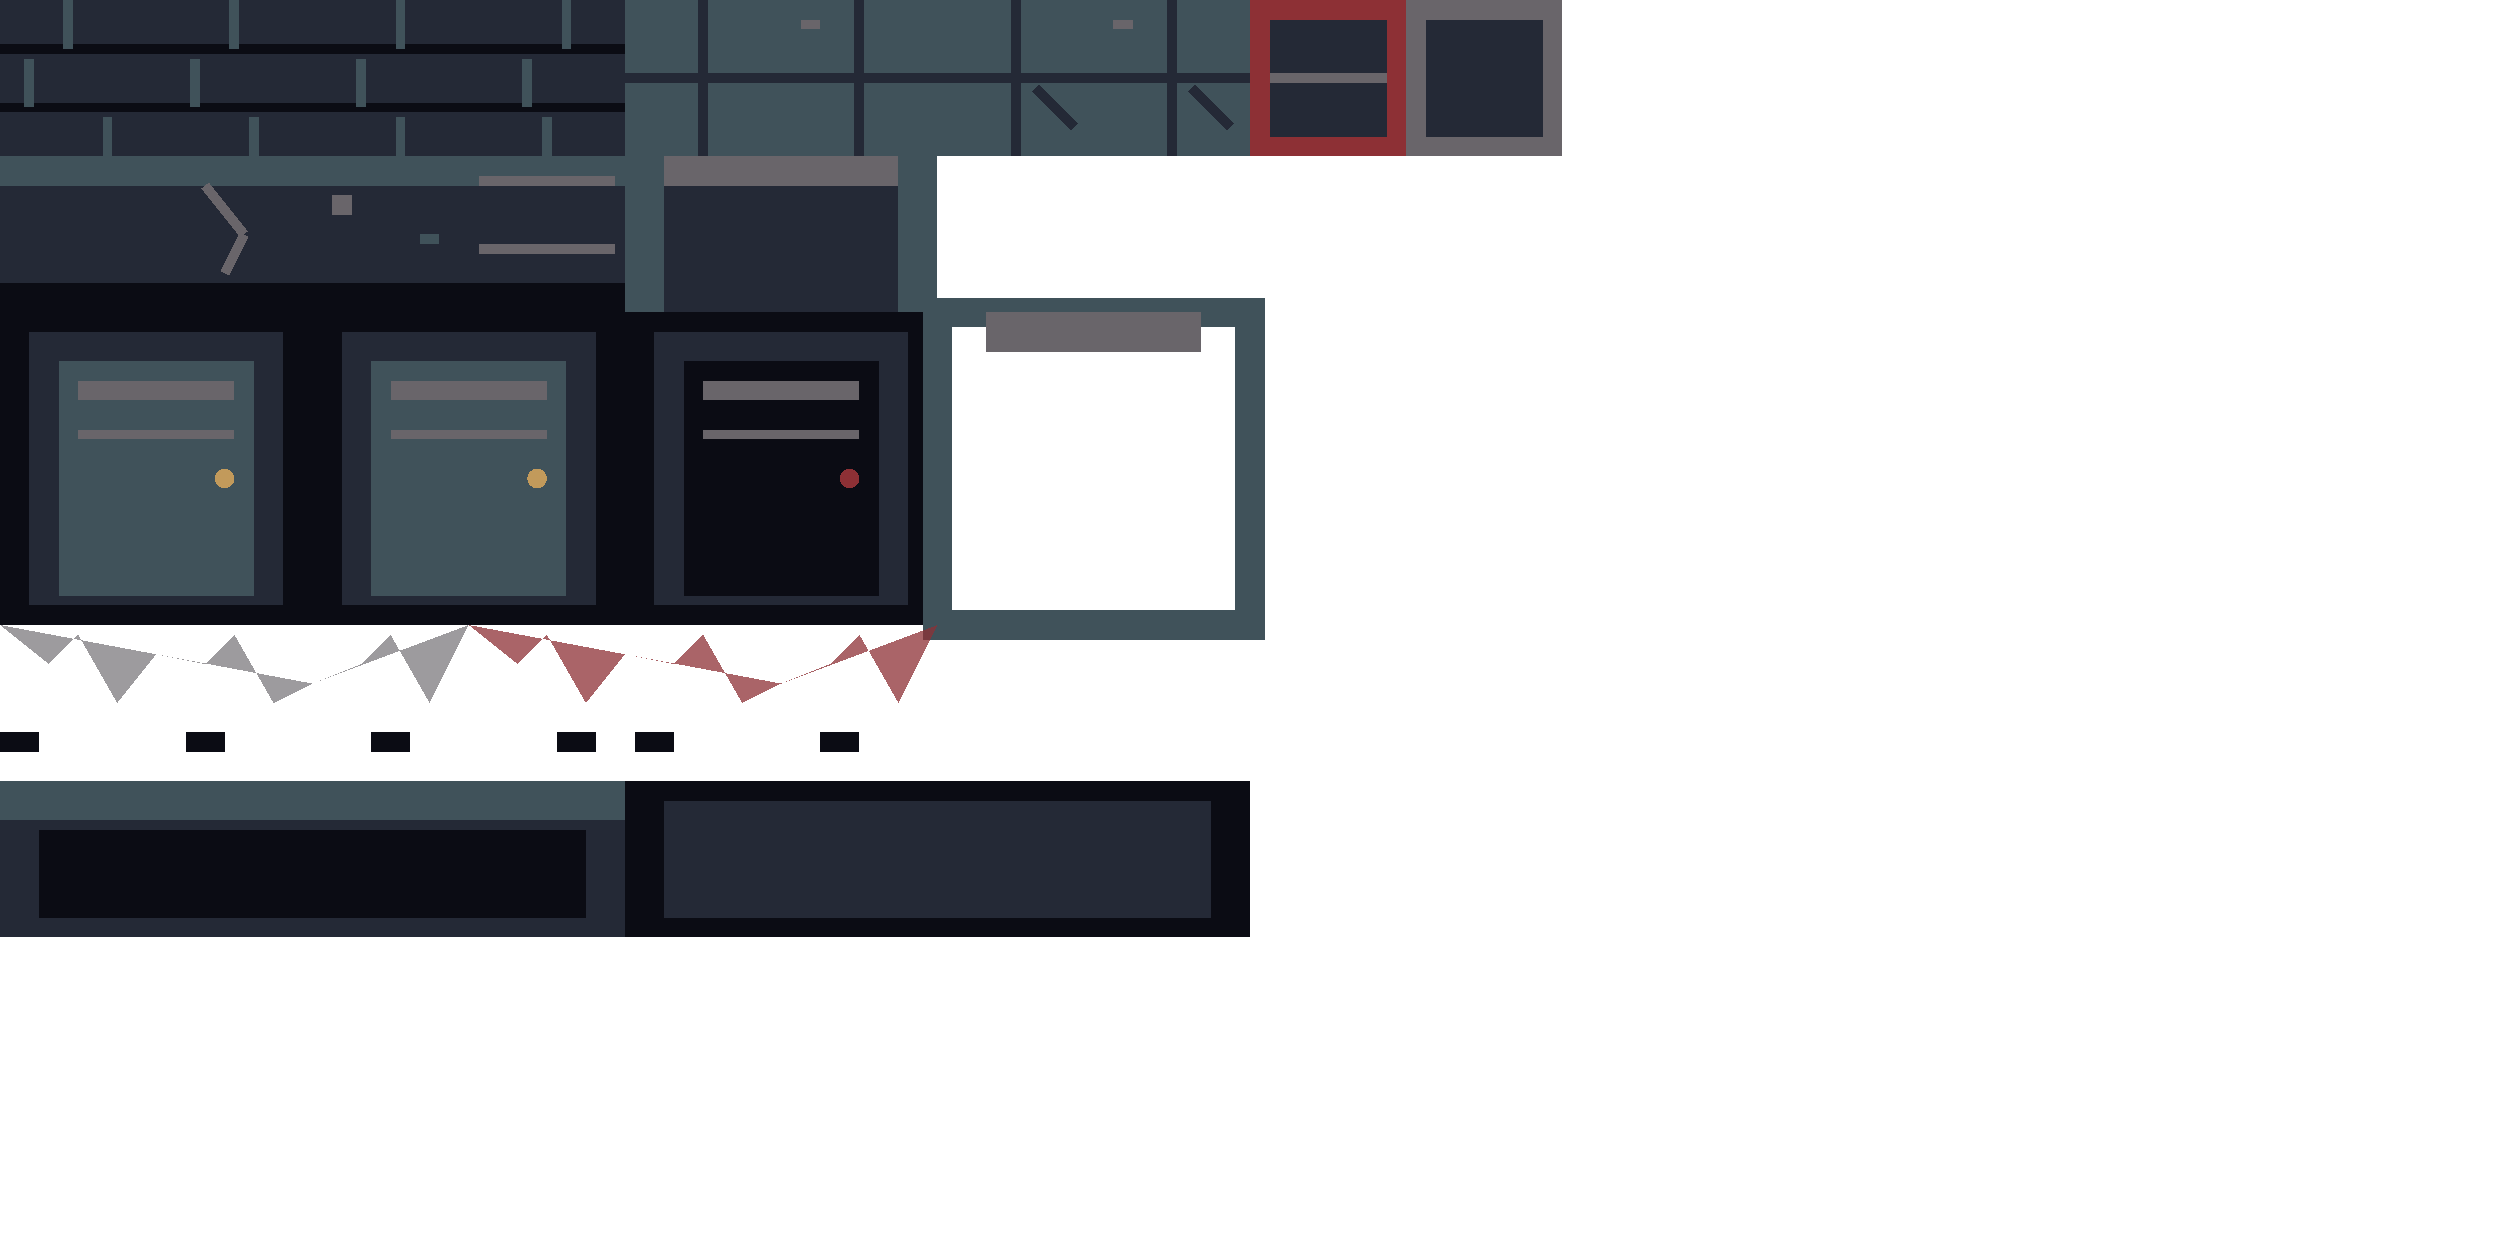
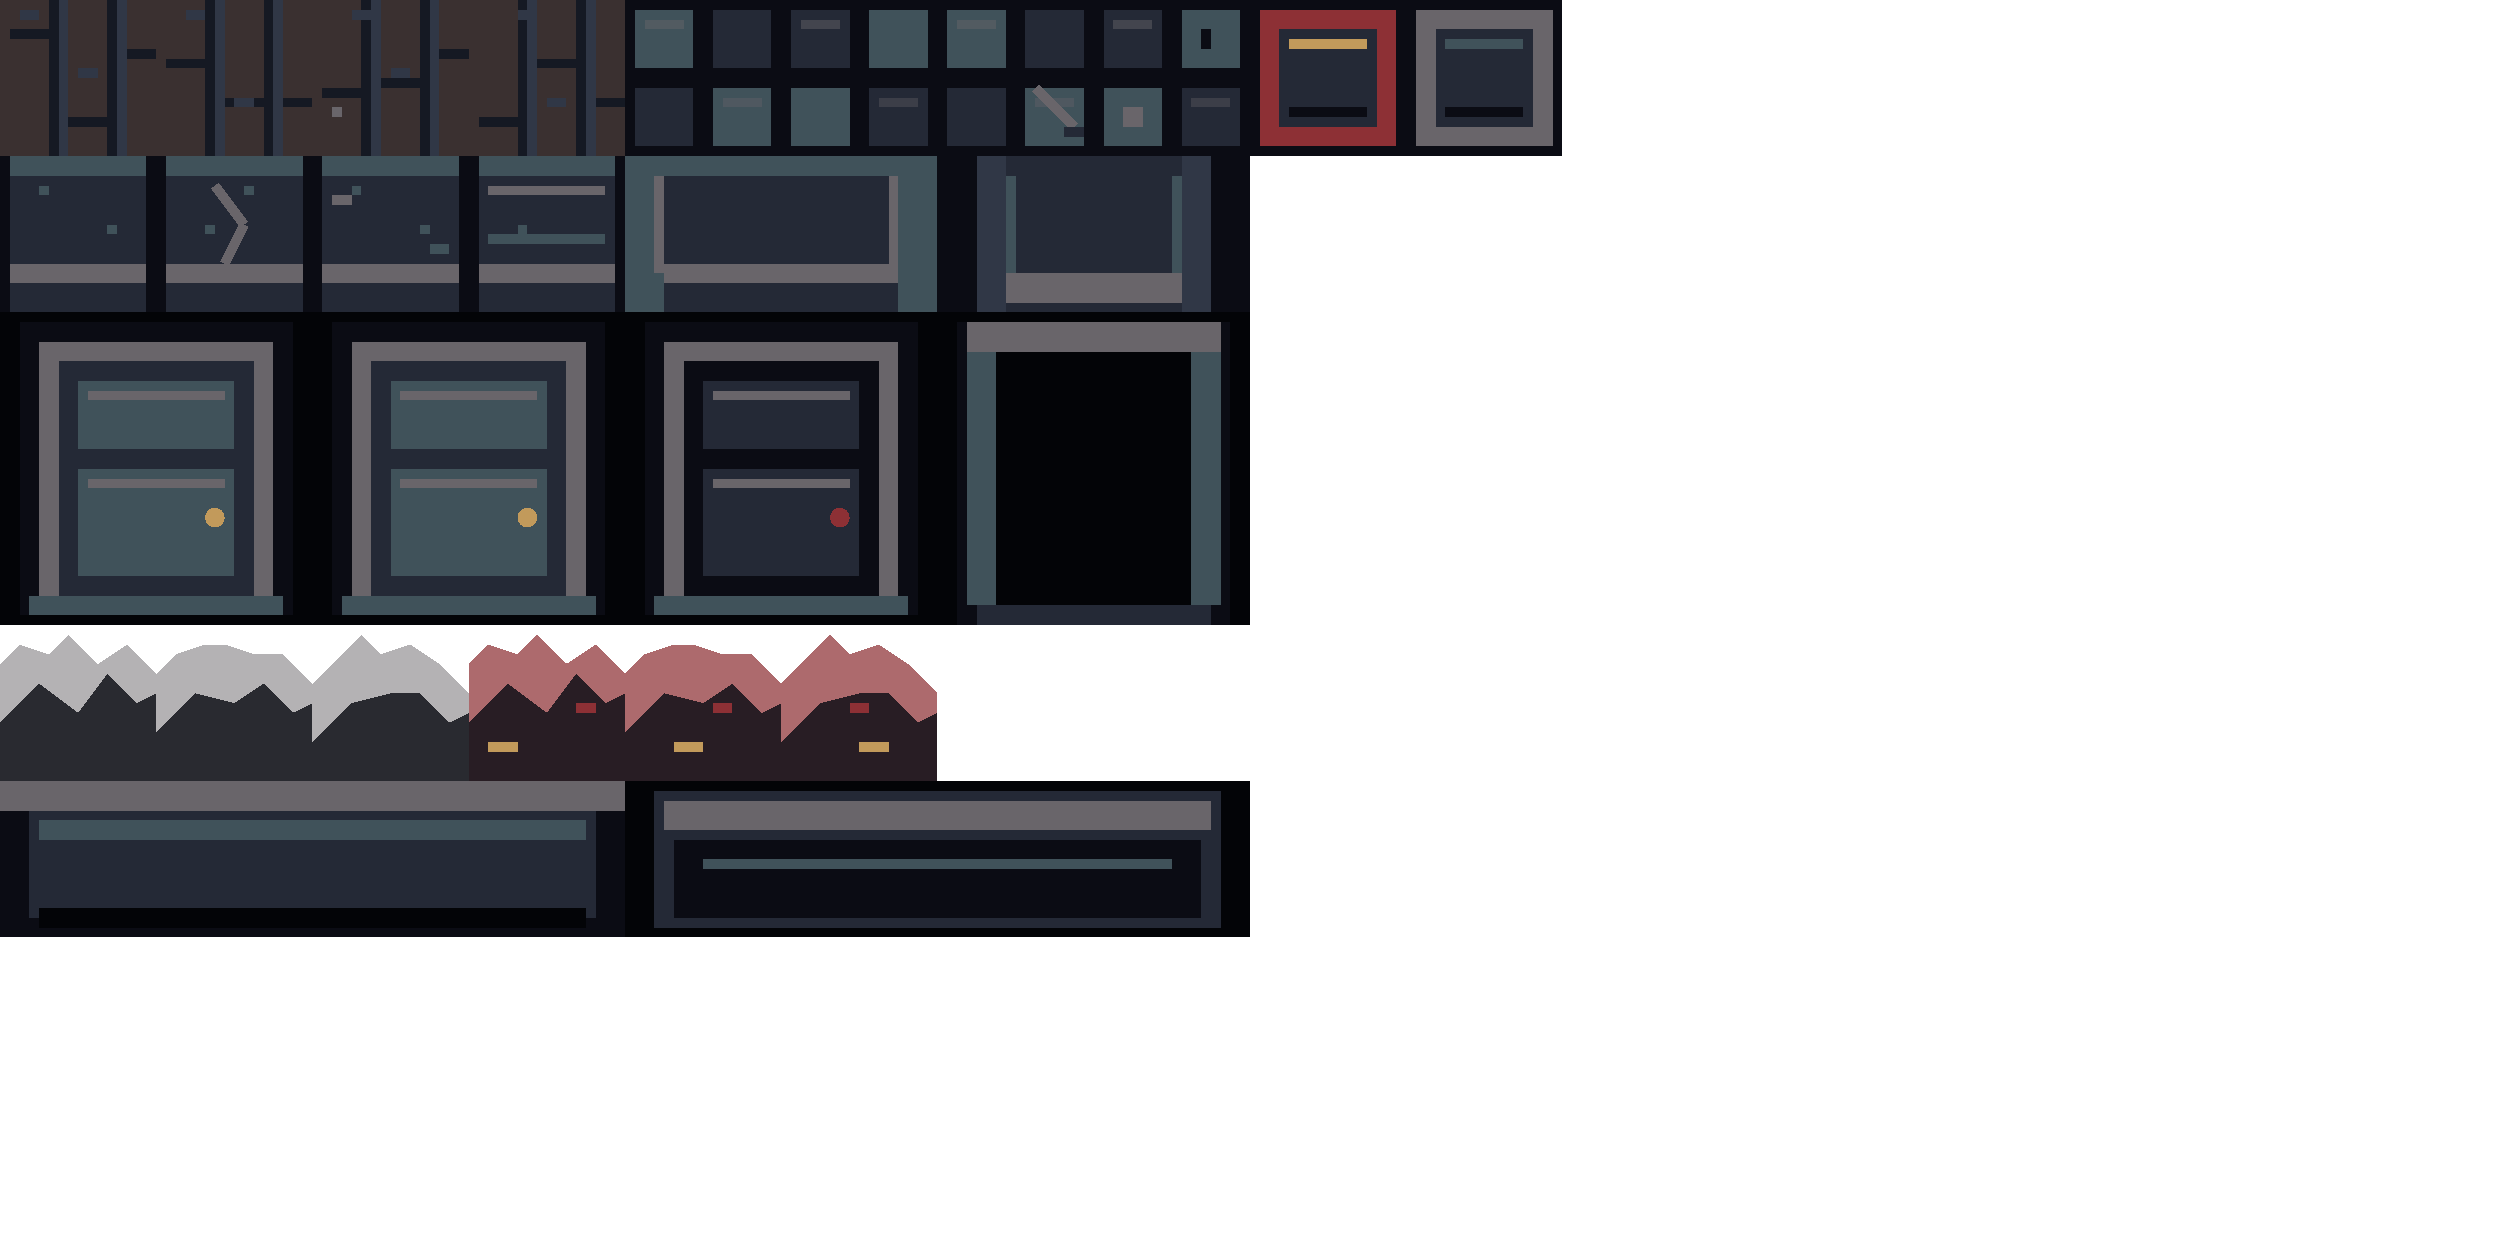
<svg xmlns="http://www.w3.org/2000/svg" width="256" height="128" viewBox="0 0 256 128" shape-rendering="crispEdges">
-   <rect x="0" y="0" width="16" height="16" fill="#242936" />
-   <line x1="0" y1="5" x2="16" y2="5" stroke="#0B0C14" stroke-width="1" />
-   <line x1="0" y1="11" x2="16" y2="11" stroke="#0B0C14" stroke-width="1" />
-   <line x1="7" y1="0" x2="7" y2="5" stroke="#40525A" stroke-width="1" />
-   <line x1="3" y1="6" x2="3" y2="11" stroke="#40525A" stroke-width="1" />
-   <line x1="11" y1="12" x2="11" y2="16" stroke="#40525A" stroke-width="1" />
-   <rect x="64" y="0" width="16" height="16" fill="#40525A" />
-   <line x1="72" y1="0" x2="72" y2="16" stroke="#242936" stroke-width="1" />
-   <line x1="64" y1="8" x2="80" y2="8" stroke="#242936" stroke-width="1" />
-   <rect x="16" y="0" width="16" height="16" fill="#242936" />
-   <line x1="16" y1="5" x2="32" y2="5" stroke="#0B0C14" stroke-width="1" />
-   <line x1="16" y1="11" x2="32" y2="11" stroke="#0B0C14" stroke-width="1" />
-   <line x1="24" y1="0" x2="24" y2="5" stroke="#40525A" stroke-width="1" />
-   <line x1="20" y1="6" x2="20" y2="11" stroke="#40525A" stroke-width="1" />
-   <line x1="26" y1="12" x2="26" y2="16" stroke="#40525A" stroke-width="1" />
-   <rect x="80" y="0" width="16" height="16" fill="#40525A" />
-   <line x1="88" y1="0" x2="88" y2="16" stroke="#242936" stroke-width="1" />
-   <line x1="80" y1="8" x2="96" y2="8" stroke="#242936" stroke-width="1" />
-   <rect x="82" y="2" width="2" height="1" fill="#69656A" />
-   <rect x="32" y="0" width="16" height="16" fill="#242936" />
-   <line x1="32" y1="5" x2="48" y2="5" stroke="#0B0C14" stroke-width="1" />
-   <line x1="32" y1="11" x2="48" y2="11" stroke="#0B0C14" stroke-width="1" />
-   <line x1="41" y1="0" x2="41" y2="5" stroke="#40525A" stroke-width="1" />
-   <line x1="37" y1="6" x2="37" y2="11" stroke="#40525A" stroke-width="1" />
-   <line x1="41" y1="12" x2="41" y2="16" stroke="#40525A" stroke-width="1" />
-   <rect x="96" y="0" width="16" height="16" fill="#40525A" />
-   <line x1="104" y1="0" x2="104" y2="16" stroke="#242936" stroke-width="1" />
-   <line x1="96" y1="8" x2="112" y2="8" stroke="#242936" stroke-width="1" />
-   <line x1="106" y1="9" x2="110" y2="13" stroke="#242936" stroke-width="1" />
-   <rect x="48" y="0" width="16" height="16" fill="#242936" />
-   <line x1="48" y1="5" x2="64" y2="5" stroke="#0B0C14" stroke-width="1" />
-   <line x1="48" y1="11" x2="64" y2="11" stroke="#0B0C14" stroke-width="1" />
-   <line x1="58" y1="0" x2="58" y2="5" stroke="#40525A" stroke-width="1" />
-   <line x1="54" y1="6" x2="54" y2="11" stroke="#40525A" stroke-width="1" />
-   <line x1="56" y1="12" x2="56" y2="16" stroke="#40525A" stroke-width="1" />
-   <rect x="112" y="0" width="16" height="16" fill="#40525A" />
-   <line x1="120" y1="0" x2="120" y2="16" stroke="#242936" stroke-width="1" />
-   <line x1="112" y1="8" x2="128" y2="8" stroke="#242936" stroke-width="1" />
-   <rect x="114" y="2" width="2" height="1" fill="#69656A" />
-   <line x1="122" y1="9" x2="126" y2="13" stroke="#242936" stroke-width="1" />
-   <rect x="128" y="0" width="16" height="16" fill="#8D3035" />
-   <rect x="130" y="2" width="12" height="12" fill="#242936" />
-   <line x1="130" y1="8" x2="142" y2="8" stroke="#69656A" stroke-width="1" />
-   <rect x="144" y="0" width="16" height="16" fill="#69656A" />
-   <rect x="146" y="2" width="12" height="12" fill="#242936" />
-   <rect x="0" y="16" width="16" height="16" fill="#242936" />
-   <rect x="0" y="16" width="16" height="3" fill="#40525A" />
-   <rect x="0" y="29" width="16" height="3" fill="#0B0C14" />
-   <rect x="16" y="16" width="16" height="16" fill="#242936" />
-   <rect x="16" y="16" width="16" height="3" fill="#40525A" />
-   <rect x="16" y="29" width="16" height="3" fill="#0B0C14" />
-   <line x1="21" y1="19" x2="25" y2="24" stroke="#69656A" stroke-width="1" />
-   <line x1="25" y1="24" x2="23" y2="28" stroke="#69656A" stroke-width="1" />
-   <rect x="32" y="16" width="16" height="16" fill="#242936" />
-   <rect x="32" y="16" width="16" height="3" fill="#40525A" />
-   <rect x="32" y="29" width="16" height="3" fill="#0B0C14" />
-   <rect x="34" y="20" width="2" height="2" fill="#69656A" />
-   <rect x="43" y="24" width="2" height="1" fill="#40525A" />
-   <rect x="48" y="16" width="16" height="16" fill="#242936" />
-   <rect x="48" y="16" width="16" height="3" fill="#40525A" />
-   <rect x="48" y="29" width="16" height="3" fill="#0B0C14" />
-   <rect x="49" y="18" width="14" height="1" fill="#69656A" />
-   <rect x="49" y="25" width="14" height="1" fill="#69656A" />
-   <rect x="64" y="16" width="16" height="16" fill="#242936" />
+   <rect x="0" y="0" width="16" height="16" fill="#3A3030" />
+   <rect x="5" y="0" width="1" height="16" fill="#151923" />
+   <rect x="11" y="0" width="1" height="16" fill="#151923" />
+   <rect x="6" y="0" width="1" height="16" fill="#303746" />
+   <rect x="12" y="0" width="1" height="16" fill="#303746" />
+   <rect x="1" y="3" width="4" height="1" fill="#151923" />
+   <rect x="7" y="12" width="4" height="1" fill="#151923" />
+   <rect x="13" y="5" width="3" height="1" fill="#151923" />
+   <rect x="2" y="1" width="2" height="1" fill="#303746" />
+   <rect x="8" y="7" width="2" height="1" fill="#303746" />
+   <rect x="64" y="0" width="16" height="16" fill="#0B0C14" />
+   <rect x="65" y="1" width="6" height="6" fill="#40525A" />
+   <rect x="73" y="1" width="6" height="6" fill="#242936" />
+   <rect x="65" y="9" width="6" height="6" fill="#242936" />
+   <rect x="73" y="9" width="6" height="6" fill="#40525A" />
+   <rect x="66" y="2" width="4" height="1" fill="#69656A" opacity="0.45" />
+   <rect x="74" y="10" width="4" height="1" fill="#69656A" opacity="0.35" />
+   <rect x="16" y="0" width="16" height="16" fill="#3A3030" />
+   <rect x="21" y="0" width="1" height="16" fill="#151923" />
+   <rect x="27" y="0" width="1" height="16" fill="#151923" />
+   <rect x="22" y="0" width="1" height="16" fill="#303746" />
+   <rect x="28" y="0" width="1" height="16" fill="#303746" />
+   <rect x="17" y="6" width="4" height="1" fill="#151923" />
+   <rect x="23" y="10" width="4" height="1" fill="#151923" />
+   <rect x="29" y="10" width="3" height="1" fill="#151923" />
+   <rect x="19" y="1" width="2" height="1" fill="#303746" />
+   <rect x="24" y="10" width="2" height="1" fill="#303746" />
+   <rect x="80" y="0" width="16" height="16" fill="#0B0C14" />
+   <rect x="81" y="1" width="6" height="6" fill="#242936" />
+   <rect x="89" y="1" width="6" height="6" fill="#40525A" />
+   <rect x="81" y="9" width="6" height="6" fill="#40525A" />
+   <rect x="89" y="9" width="6" height="6" fill="#242936" />
+   <rect x="82" y="2" width="4" height="1" fill="#69656A" opacity="0.45" />
+   <rect x="90" y="10" width="4" height="1" fill="#69656A" opacity="0.35" />
+   <rect x="32" y="0" width="16" height="16" fill="#3A3030" />
+   <rect x="37" y="0" width="1" height="16" fill="#151923" />
+   <rect x="43" y="0" width="1" height="16" fill="#151923" />
+   <rect x="38" y="0" width="1" height="16" fill="#303746" />
+   <rect x="44" y="0" width="1" height="16" fill="#303746" />
+   <rect x="33" y="9" width="4" height="1" fill="#151923" />
+   <rect x="39" y="8" width="4" height="1" fill="#151923" />
+   <rect x="45" y="5" width="3" height="1" fill="#151923" />
+   <rect x="36" y="1" width="2" height="1" fill="#303746" />
+   <rect x="40" y="7" width="2" height="1" fill="#303746" />
+   <rect x="34" y="11" width="1" height="1" fill="#69656A" />
+   <rect x="96" y="0" width="16" height="16" fill="#0B0C14" />
+   <rect x="97" y="1" width="6" height="6" fill="#40525A" />
+   <rect x="105" y="1" width="6" height="6" fill="#242936" />
+   <rect x="97" y="9" width="6" height="6" fill="#242936" />
+   <rect x="105" y="9" width="6" height="6" fill="#40525A" />
+   <rect x="98" y="2" width="4" height="1" fill="#69656A" opacity="0.45" />
+   <rect x="106" y="10" width="4" height="1" fill="#69656A" opacity="0.35" />
+   <line x1="106" y1="9" x2="110" y2="13" stroke="#69656A" stroke-width="1" />
+   <rect x="109" y="13" width="2" height="1" fill="#242936" />
+   <rect x="48" y="0" width="16" height="16" fill="#3A3030" />
+   <rect x="53" y="0" width="1" height="16" fill="#151923" />
+   <rect x="59" y="0" width="1" height="16" fill="#151923" />
+   <rect x="54" y="0" width="1" height="16" fill="#303746" />
+   <rect x="60" y="0" width="1" height="16" fill="#303746" />
+   <rect x="49" y="12" width="4" height="1" fill="#151923" />
+   <rect x="55" y="6" width="4" height="1" fill="#151923" />
+   <rect x="61" y="10" width="3" height="1" fill="#151923" />
+   <rect x="53" y="1" width="2" height="1" fill="#303746" />
+   <rect x="56" y="10" width="2" height="1" fill="#303746" />
+   <rect x="112" y="0" width="16" height="16" fill="#0B0C14" />
+   <rect x="113" y="1" width="6" height="6" fill="#242936" />
+   <rect x="121" y="1" width="6" height="6" fill="#40525A" />
+   <rect x="113" y="9" width="6" height="6" fill="#40525A" />
+   <rect x="121" y="9" width="6" height="6" fill="#242936" />
+   <rect x="114" y="2" width="4" height="1" fill="#69656A" opacity="0.45" />
+   <rect x="122" y="10" width="4" height="1" fill="#69656A" opacity="0.35" />
+   <rect x="115" y="11" width="2" height="2" fill="#69656A" />
+   <rect x="123" y="3" width="1" height="2" fill="#0B0C14" />
+   <rect x="128" y="0" width="16" height="16" fill="#0B0C14" />
+   <rect x="129" y="1" width="14" height="14" fill="#8D3035" />
+   <rect x="131" y="3" width="10" height="10" fill="#242936" />
+   <rect x="132" y="4" width="8" height="1" fill="#C29A5B" />
+   <rect x="132" y="11" width="8" height="1" fill="#0B0C14" />
+   <rect x="144" y="0" width="16" height="16" fill="#0B0C14" />
+   <rect x="145" y="1" width="14" height="14" fill="#69656A" />
+   <rect x="147" y="3" width="10" height="10" fill="#242936" />
+   <rect x="148" y="4" width="8" height="1" fill="#40525A" />
+   <rect x="148" y="11" width="8" height="1" fill="#0B0C14" />
+   <rect x="0" y="16" width="16" height="16" fill="#0B0C14" />
+   <rect x="1" y="16" width="14" height="12" fill="#242936" />
+   <rect x="1" y="16" width="14" height="2" fill="#40525A" />
+   <rect x="1" y="27" width="14" height="2" fill="#69656A" />
+   <rect x="1" y="29" width="14" height="3" fill="#242936" />
+   <rect x="4" y="19" width="1" height="1" fill="#40525A" />
+   <rect x="11" y="23" width="1" height="1" fill="#40525A" />
+   <rect x="16" y="16" width="16" height="16" fill="#0B0C14" />
+   <rect x="17" y="16" width="14" height="12" fill="#242936" />
+   <rect x="17" y="16" width="14" height="2" fill="#40525A" />
+   <rect x="17" y="27" width="14" height="2" fill="#69656A" />
+   <rect x="17" y="29" width="14" height="3" fill="#242936" />
+   <rect x="25" y="19" width="1" height="1" fill="#40525A" />
+   <rect x="21" y="23" width="1" height="1" fill="#40525A" />
+   <line x1="22" y1="19" x2="25" y2="23" stroke="#69656A" stroke-width="1" />
+   <line x1="25" y1="23" x2="23" y2="27" stroke="#69656A" stroke-width="1" />
+   <rect x="32" y="16" width="16" height="16" fill="#0B0C14" />
+   <rect x="33" y="16" width="14" height="12" fill="#242936" />
+   <rect x="33" y="16" width="14" height="2" fill="#40525A" />
+   <rect x="33" y="27" width="14" height="2" fill="#69656A" />
+   <rect x="33" y="29" width="14" height="3" fill="#242936" />
+   <rect x="36" y="19" width="1" height="1" fill="#40525A" />
+   <rect x="43" y="23" width="1" height="1" fill="#40525A" />
+   <rect x="34" y="20" width="2" height="1" fill="#69656A" />
+   <rect x="44" y="25" width="2" height="1" fill="#40525A" />
+   <rect x="48" y="16" width="16" height="16" fill="#0B0C14" />
+   <rect x="49" y="16" width="14" height="12" fill="#242936" />
+   <rect x="49" y="16" width="14" height="2" fill="#40525A" />
+   <rect x="49" y="27" width="14" height="2" fill="#69656A" />
+   <rect x="49" y="29" width="14" height="3" fill="#242936" />
+   <rect x="57" y="19" width="1" height="1" fill="#40525A" />
+   <rect x="53" y="23" width="1" height="1" fill="#40525A" />
+   <rect x="50" y="19" width="12" height="1" fill="#69656A" />
+   <rect x="50" y="24" width="12" height="1" fill="#40525A" />
+   <rect x="64" y="16" width="16" height="16" fill="#0B0C14" />
+   <rect x="68" y="16" width="12" height="16" fill="#242936" />
+   <rect x="68" y="16" width="12" height="2" fill="#40525A" />
+   <rect x="68" y="27" width="12" height="2" fill="#69656A" />
  <rect x="64" y="16" width="4" height="16" fill="#40525A" />
-   <rect x="68" y="16" width="12" height="3" fill="#69656A" />
-   <rect x="80" y="16" width="16" height="16" fill="#242936" />
+   <rect x="67" y="18" width="1" height="10" fill="#69656A" />
+   <rect x="80" y="16" width="16" height="16" fill="#0B0C14" />
+   <rect x="80" y="16" width="12" height="16" fill="#242936" />
+   <rect x="80" y="16" width="12" height="2" fill="#40525A" />
+   <rect x="80" y="27" width="12" height="2" fill="#69656A" />
  <rect x="92" y="16" width="4" height="16" fill="#40525A" />
-   <rect x="80" y="16" width="12" height="3" fill="#69656A" />
-   <rect x="0" y="32" width="32" height="32" fill="#0B0C14" />
-   <rect x="3" y="34" width="26" height="28" fill="#242936" />
-   <rect x="6" y="37" width="20" height="24" fill="#40525A" />
-   <rect x="8" y="39" width="16" height="2" fill="#69656A" />
-   <rect x="8" y="44" width="16" height="1" fill="#69656A" />
-   <circle cx="23" cy="49" r="1" fill="#C29A5B" />
-   <rect x="32" y="32" width="32" height="32" fill="#0B0C14" />
-   <rect x="35" y="34" width="26" height="28" fill="#242936" />
-   <rect x="38" y="37" width="20" height="24" fill="#40525A" />
-   <rect x="40" y="39" width="16" height="2" fill="#69656A" />
-   <rect x="40" y="44" width="16" height="1" fill="#69656A" />
-   <circle cx="55" cy="49" r="1" fill="#C29A5B" />
-   <rect x="64" y="32" width="32" height="32" fill="#0B0C14" />
-   <rect x="67" y="34" width="26" height="28" fill="#242936" />
-   <rect x="70" y="37" width="20" height="24" fill="#0B0C14" />
-   <rect x="72" y="39" width="16" height="2" fill="#69656A" />
-   <rect x="72" y="44" width="16" height="1" fill="#69656A" />
-   <circle cx="87" cy="49" r="1" fill="#8D3035" />
-   <rect x="96" y="32" width="32" height="32" fill="none" stroke="#40525A" stroke-width="3" />
-   <rect x="101" y="32" width="22" height="4" fill="#69656A" />
+   <rect x="91" y="18" width="1" height="10" fill="#69656A" />
+   <rect x="96" y="16" width="16" height="16" fill="#0B0C14" />
+   <rect x="100" y="16" width="12" height="16" fill="#242936" />
+   <rect x="100" y="16" width="3" height="16" fill="#303746" />
+   <rect x="103" y="18" width="1" height="10" fill="#40525A" />
+   <rect x="103" y="28" width="9" height="3" fill="#69656A" />
+   <rect x="112" y="16" width="16" height="16" fill="#0B0C14" />
+   <rect x="112" y="16" width="12" height="16" fill="#242936" />
+   <rect x="121" y="16" width="3" height="16" fill="#303746" />
+   <rect x="120" y="18" width="1" height="10" fill="#40525A" />
+   <rect x="112" y="28" width="9" height="3" fill="#69656A" />
+   <rect x="0" y="32" width="32" height="32" fill="#030407" />
+   <rect x="2" y="33" width="28" height="30" fill="#0B0C14" />
+   <rect x="4" y="35" width="24" height="27" fill="#69656A" />
+   <rect x="6" y="37" width="20" height="25" fill="#242936" />
+   <rect x="8" y="39" width="16" height="7" fill="#40525A" />
+   <rect x="9" y="40" width="14" height="1" fill="#69656A" />
+   <rect x="8" y="48" width="16" height="11" fill="#40525A" />
+   <rect x="9" y="49" width="14" height="1" fill="#69656A" />
+   <rect x="3" y="61" width="26" height="2" fill="#40525A" />
+   <circle cx="22" cy="53" r="1" fill="#C29A5B" />
+   <rect x="32" y="32" width="32" height="32" fill="#030407" />
+   <rect x="34" y="33" width="28" height="30" fill="#0B0C14" />
+   <rect x="36" y="35" width="24" height="27" fill="#69656A" />
+   <rect x="38" y="37" width="20" height="25" fill="#242936" />
+   <rect x="40" y="39" width="16" height="7" fill="#40525A" />
+   <rect x="41" y="40" width="14" height="1" fill="#69656A" />
+   <rect x="40" y="48" width="16" height="11" fill="#40525A" />
+   <rect x="41" y="49" width="14" height="1" fill="#69656A" />
+   <rect x="35" y="61" width="26" height="2" fill="#40525A" />
+   <circle cx="54" cy="53" r="1" fill="#C29A5B" />
+   <rect x="64" y="32" width="32" height="32" fill="#030407" />
+   <rect x="66" y="33" width="28" height="30" fill="#0B0C14" />
+   <rect x="68" y="35" width="24" height="27" fill="#69656A" />
+   <rect x="70" y="37" width="20" height="25" fill="#0B0C14" />
+   <rect x="72" y="39" width="16" height="7" fill="#242936" />
+   <rect x="73" y="40" width="14" height="1" fill="#69656A" />
+   <rect x="72" y="48" width="16" height="11" fill="#242936" />
+   <rect x="73" y="49" width="14" height="1" fill="#69656A" />
+   <rect x="67" y="61" width="26" height="2" fill="#40525A" />
+   <circle cx="86" cy="53" r="1" fill="#8D3035" />
+   <rect x="96" y="32" width="32" height="32" fill="#030407" />
+   <rect x="98" y="33" width="28" height="31" fill="#0B0C14" />
+   <rect x="101" y="35" width="22" height="29" fill="#030407" />
+   <rect x="99" y="33" width="26" height="3" fill="#69656A" />
+   <rect x="99" y="36" width="3" height="26" fill="#40525A" />
+   <rect x="122" y="36" width="3" height="26" fill="#40525A" />
+   <rect x="100" y="62" width="24" height="2" fill="#242936" />
  <rect x="0" y="64" width="16" height="16" fill="none" />
-   <polygon points="0,64 5,68 8,65 12,72 16,67" fill="#69656A" opacity="0.65" />
-   <rect x="0" y="75" width="4" height="2" fill="#0B0C14" />
+   <polygon points="0,68 2,66 5,67 7,65 10,68 13,66 16,69 16,80 0,80" fill="#69656A" opacity="0.5" />
+   <polygon points="0,74 4,70 8,73 11,69 14,72 16,71 16,80 0,80" fill="#0B0C14" opacity="0.82" />
  <rect x="16" y="64" width="16" height="16" fill="none" />
-   <polygon points="16,67 21,68 24,65 28,72 32,70" fill="#69656A" opacity="0.65" />
-   <rect x="19" y="75" width="4" height="2" fill="#0B0C14" />
+   <polygon points="16,69 18,67 21,66 23,66 26,67 29,67 32,70 32,80 16,80" fill="#69656A" opacity="0.5" />
+   <polygon points="16,75 20,71 24,72 27,70 30,73 32,72 32,80 16,80" fill="#0B0C14" opacity="0.82" />
  <rect x="32" y="64" width="16" height="16" fill="none" />
-   <polygon points="32,70 37,68 40,65 44,72 48,64" fill="#69656A" opacity="0.65" />
-   <rect x="38" y="75" width="4" height="2" fill="#0B0C14" />
+   <polygon points="32,70 34,68 37,65 39,67 42,66 45,68 48,71 48,80 32,80" fill="#69656A" opacity="0.5" />
+   <polygon points="32,76 36,72 40,71 43,71 46,74 48,73 48,80 32,80" fill="#0B0C14" opacity="0.82" />
  <rect x="48" y="64" width="16" height="16" fill="none" />
-   <polygon points="48,64 53,68 56,65 60,72 64,67" fill="#8D3035" opacity="0.75" />
-   <rect x="57" y="75" width="4" height="2" fill="#0B0C14" />
+   <polygon points="48,68 50,66 53,67 55,65 58,68 61,66 64,69 64,80 48,80" fill="#8D3035" opacity="0.72" />
+   <polygon points="48,74 52,70 56,73 59,69 62,72 64,71 64,80 48,80" fill="#0B0C14" opacity="0.82" />
+   <rect x="50" y="76" width="3" height="1" fill="#C29A5B" />
+   <rect x="59" y="72" width="2" height="1" fill="#8D3035" />
  <rect x="64" y="64" width="16" height="16" fill="none" />
-   <polygon points="64,67 69,68 72,65 76,72 80,70" fill="#8D3035" opacity="0.75" />
-   <rect x="65" y="75" width="4" height="2" fill="#0B0C14" />
+   <polygon points="64,69 66,67 69,66 71,66 74,67 77,67 80,70 80,80 64,80" fill="#8D3035" opacity="0.72" />
+   <polygon points="64,75 68,71 72,72 75,70 78,73 80,72 80,80 64,80" fill="#0B0C14" opacity="0.82" />
+   <rect x="69" y="76" width="3" height="1" fill="#C29A5B" />
+   <rect x="73" y="72" width="2" height="1" fill="#8D3035" />
  <rect x="80" y="64" width="16" height="16" fill="none" />
-   <polygon points="80,70 85,68 88,65 92,72 96,64" fill="#8D3035" opacity="0.75" />
-   <rect x="84" y="75" width="4" height="2" fill="#0B0C14" />
-   <rect x="0" y="80" width="64" height="16" fill="#242936" />
-   <rect x="0" y="80" width="64" height="4" fill="#40525A" />
-   <rect x="4" y="85" width="56" height="9" fill="#0B0C14" />
-   <rect x="64" y="80" width="64" height="16" fill="#0B0C14" />
-   <rect x="68" y="82" width="56" height="12" fill="#242936" />
+   <polygon points="80,70 82,68 85,65 87,67 90,66 93,68 96,71 96,80 80,80" fill="#8D3035" opacity="0.72" />
+   <polygon points="80,76 84,72 88,71 91,71 94,74 96,73 96,80 80,80" fill="#0B0C14" opacity="0.82" />
+   <rect x="88" y="76" width="3" height="1" fill="#C29A5B" />
+   <rect x="87" y="72" width="2" height="1" fill="#8D3035" />
+   <rect x="0" y="80" width="64" height="16" fill="#0B0C14" />
+   <rect x="0" y="80" width="64" height="3" fill="#69656A" />
+   <rect x="3" y="83" width="58" height="11" fill="#242936" />
+   <rect x="4" y="84" width="56" height="2" fill="#40525A" />
+   <rect x="4" y="93" width="56" height="2" fill="#030407" />
+   <rect x="64" y="80" width="64" height="16" fill="#030407" />
+   <rect x="67" y="81" width="58" height="14" fill="#242936" />
+   <rect x="68" y="82" width="56" height="3" fill="#69656A" />
+   <rect x="69" y="86" width="54" height="8" fill="#0B0C14" />
+   <rect x="72" y="88" width="48" height="1" fill="#40525A" />
</svg>
